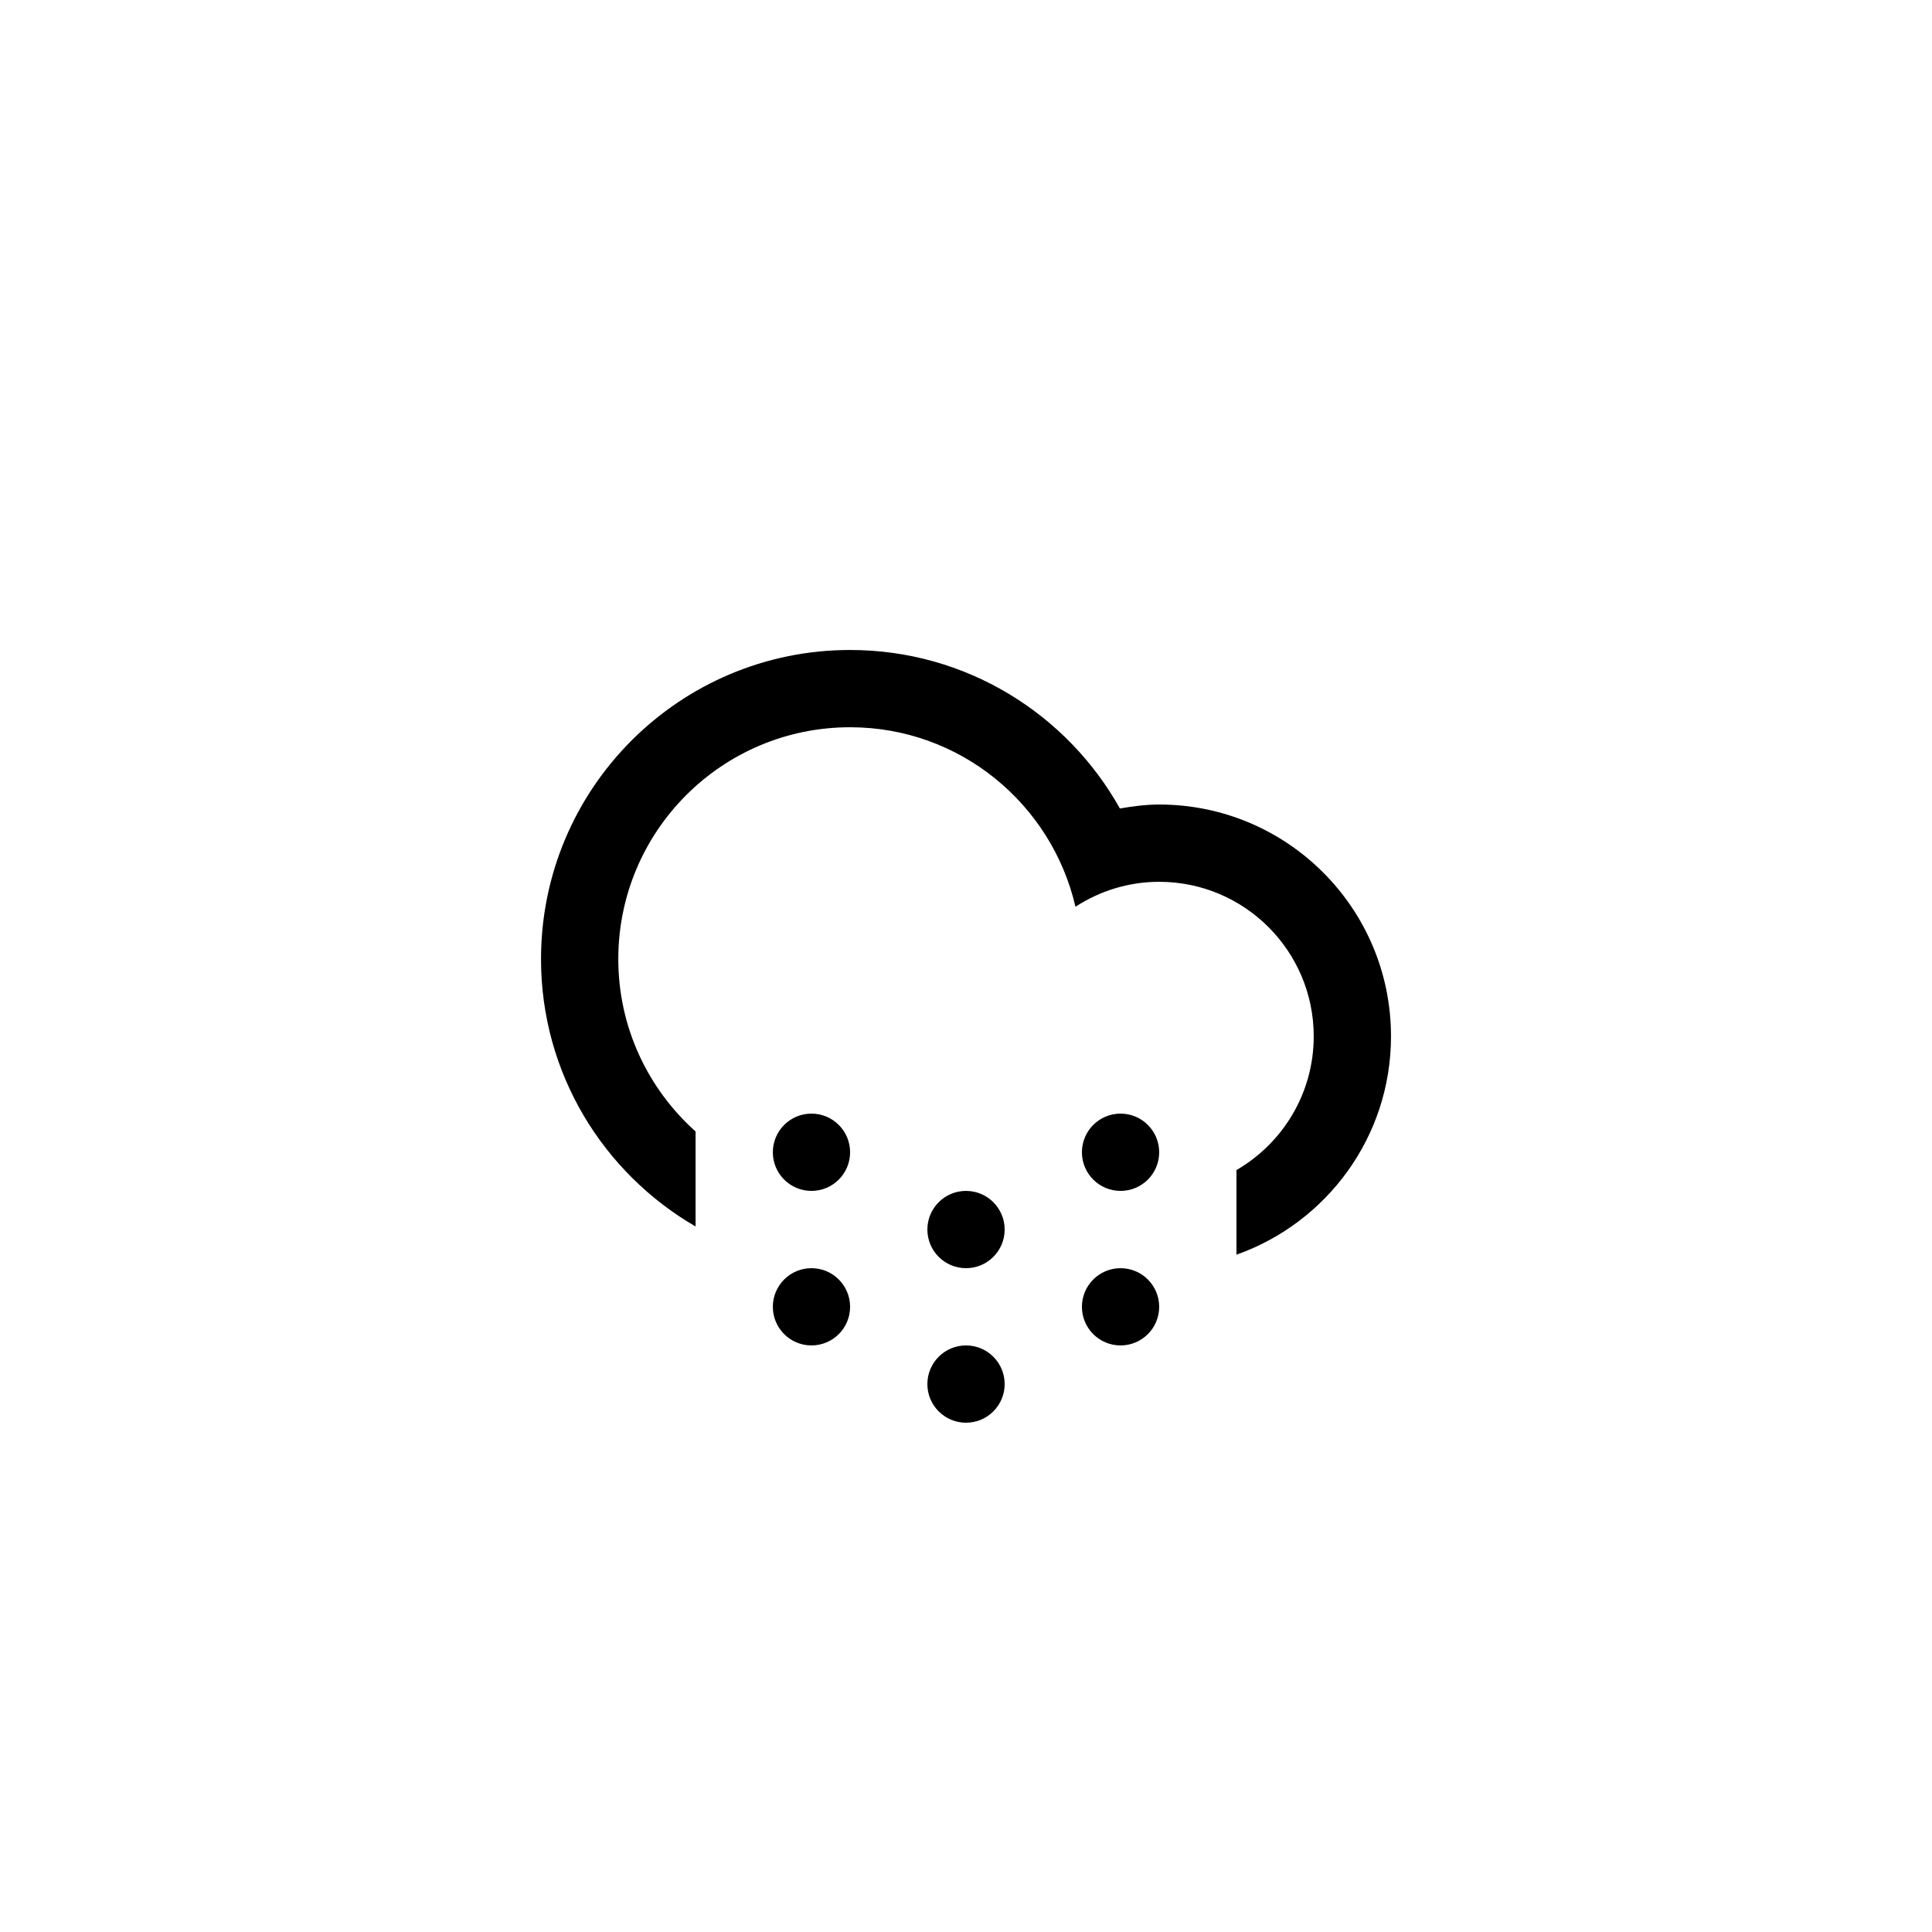
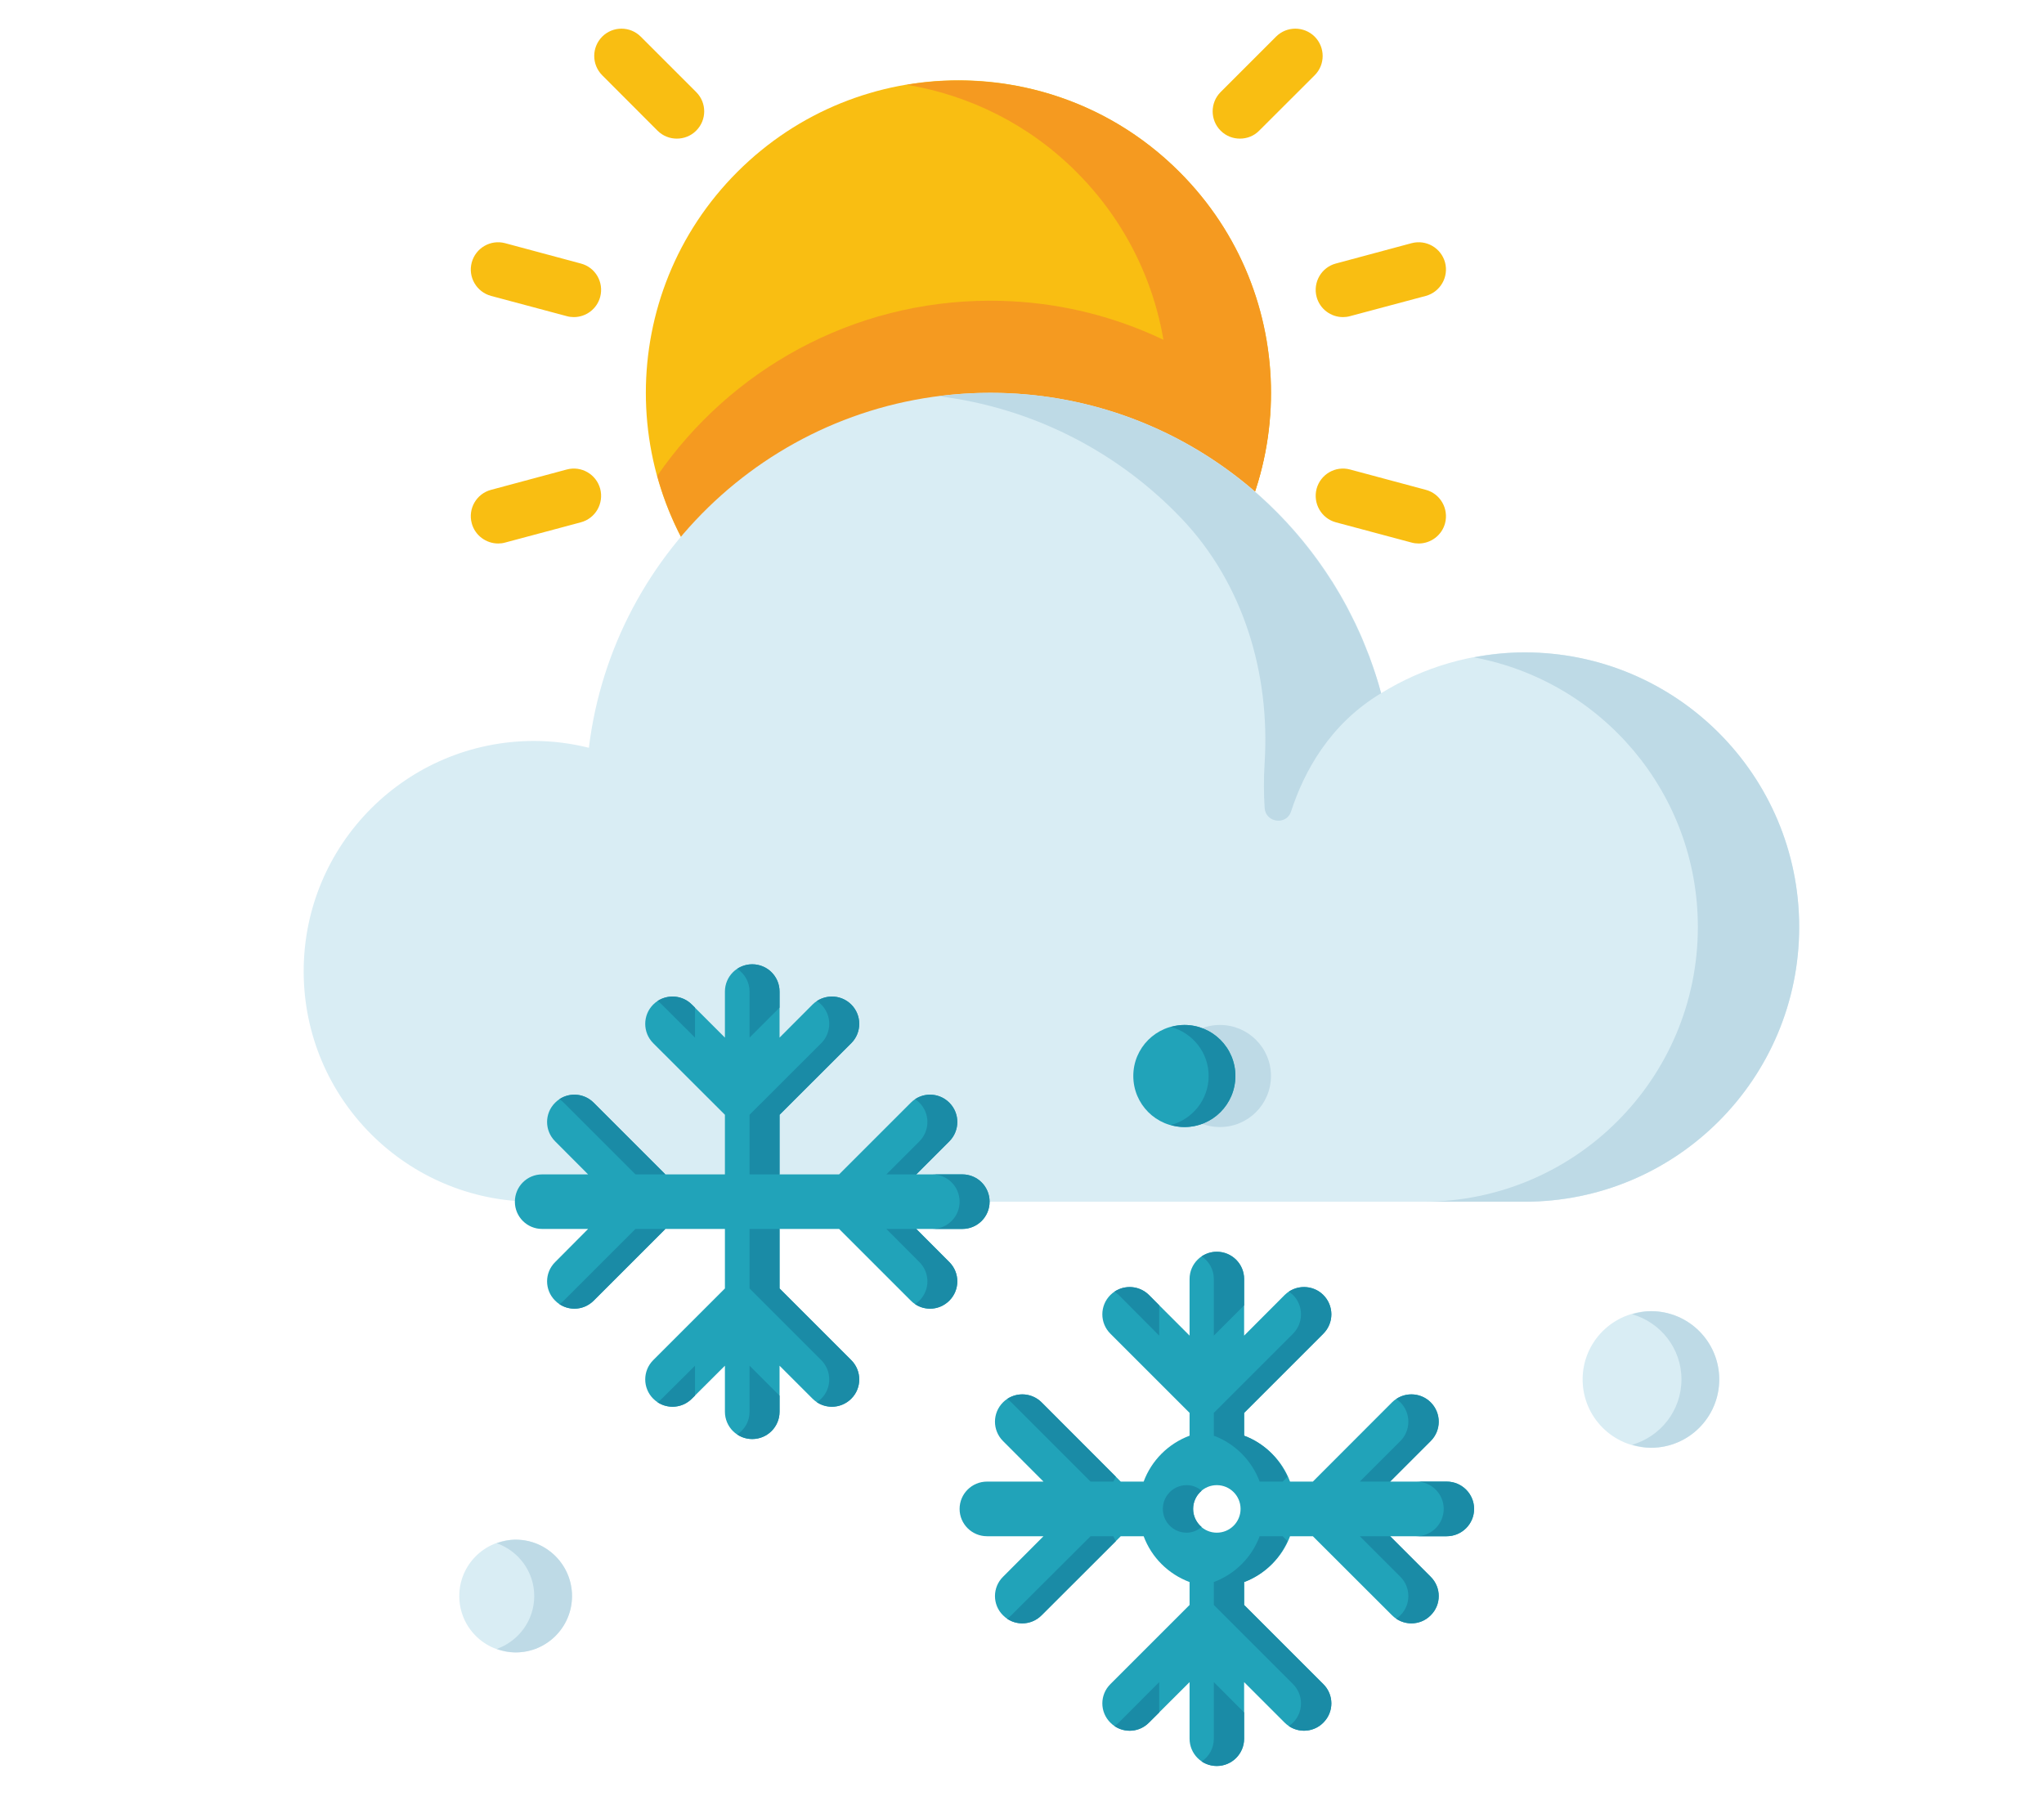
- <svg xmlns="http://www.w3.org/2000/svg" version="1.1" id="Layer_1" x="0px" y="0px" width="100px" height="100px" viewBox="0 0 100 100" enable-background="new 0 0 100 100" xml:space="preserve">
-   <path fill-rule="evenodd" clip-rule="evenodd" d="M63.999,64.943v-4.381c2.389-1.385,3.999-3.963,3.999-6.922  c0-4.416-3.581-7.998-7.999-7.998c-1.6,0-3.083,0.48-4.333,1.291c-1.231-5.317-5.974-9.291-11.665-9.291  c-6.627,0-11.998,5.373-11.998,12c0,3.549,1.55,6.729,4,8.924v4.916c-4.777-2.768-8-7.922-8-13.84  c0-8.836,7.163-15.999,15.998-15.999c6.004,0,11.229,3.312,13.965,8.204c0.664-0.113,1.337-0.205,2.033-0.205  c6.627,0,11.999,5.373,11.999,11.998C71.998,58.863,68.655,63.293,63.999,64.943z M42.001,57.641c1.105,0,2,0.896,2,2  c0,1.105-0.895,2-2,2c-1.104,0-1.999-0.895-1.999-2C40.002,58.537,40.897,57.641,42.001,57.641z M42.001,65.641c1.105,0,2,0.895,2,2  c0,1.104-0.895,1.998-2,1.998c-1.104,0-1.999-0.895-1.999-1.998C40.002,66.535,40.897,65.641,42.001,65.641z M50.001,61.641  c1.104,0,2,0.895,2,2c0,1.104-0.896,2-2,2c-1.105,0-2-0.896-2-2C48.001,62.535,48.896,61.641,50.001,61.641z M50.001,69.639  c1.104,0,2,0.896,2,2c0,1.105-0.896,2-2,2c-1.105,0-2-0.895-2-2C48.001,70.535,48.896,69.639,50.001,69.639z M57.999,57.641  c1.105,0,2,0.896,2,2c0,1.105-0.895,2-2,2c-1.104,0-1.999-0.895-1.999-2C56,58.537,56.896,57.641,57.999,57.641z M57.999,65.641  c1.105,0,2,0.895,2,2c0,1.104-0.895,1.998-2,1.998c-1.104,0-1.999-0.895-1.999-1.998C56,66.535,56.896,65.641,57.999,65.641z" />
+ <svg xmlns="http://www.w3.org/2000/svg" width="100%" height="100%" viewBox="0 0 872 766" version="1.1" xml:space="preserve" style="fill-rule:evenodd;clip-rule:evenodd;stroke-linejoin:round;stroke-miterlimit:2;">
+   <g transform="matrix(1,0,0,1,-7724.04,-3670.95)">
+     <g id="_23" transform="matrix(0.714264,0,0,0.683311,4803.07,3540.38)">
+       <rect x="4089.49" y="191.094" width="1220.26" height="1120.61" style="fill:none;" />
+       <g transform="matrix(57.2584,0,0,59.8521,-1350.42,-4175.29)">
+         <path d="M102.698,74.746C101.425,76.019 101.425,78.083 102.698,79.357C103.972,80.63 106.036,80.63 107.309,79.357C108.583,78.083 108.583,76.019 107.309,74.746C106.036,73.472 103.972,73.472 102.698,74.746Z" style="fill:rgb(249,190,18);fill-rule:nonzero;" />
+       </g>
+       <g transform="matrix(57.2584,0,0,59.8521,-1350.42,-4175.29)">
+         <path d="M108.254,77.267C107.496,76.54 106.47,76.09 105.336,76.09C103.894,76.09 102.623,76.814 101.862,77.917C102.007,78.445 102.284,78.943 102.698,79.357C103.972,80.63 106.036,80.63 107.309,79.357C107.891,78.775 108.204,78.028 108.254,77.267Z" style="fill:rgb(245,154,32);fill-rule:nonzero;" />
+       </g>
+       <g transform="matrix(57.2584,0,0,59.8521,-1350.42,-4175.29)">
+         <path d="M107.309,74.746C106.535,73.971 105.47,73.671 104.466,73.837C105.113,73.946 105.735,74.246 106.234,74.746C107.508,76.019 107.508,78.083 106.234,79.357C105.735,79.857 105.113,80.157 104.466,80.265C105.47,80.432 106.535,80.131 107.309,79.357C108.583,78.083 108.583,76.019 107.309,74.746Z" style="fill:rgb(245,154,32);fill-rule:nonzero;" />
+       </g>
+       <g transform="matrix(57.2584,0,0,59.8521,-1350.42,-4175.29)">
+         <path d="M102.066,74.399C101.994,74.399 101.921,74.372 101.865,74.316L101.288,73.738C101.177,73.626 101.177,73.447 101.288,73.335C101.399,73.224 101.579,73.224 101.69,73.335L102.268,73.913C102.38,74.024 102.38,74.205 102.268,74.316C102.213,74.372 102.139,74.399 102.066,74.399Z" style="fill:rgb(249,190,18);fill-rule:nonzero;" />
+       </g>
+       <g transform="matrix(57.2584,0,0,59.8521,-1350.42,-4175.29)">
+         <path d="M100.992,76.261C100.968,76.261 100.943,76.258 100.918,76.251L100.129,76.04C99.977,75.999 99.886,75.843 99.927,75.691C99.968,75.54 100.123,75.449 100.276,75.49L101.065,75.702C101.218,75.742 101.307,75.898 101.267,76.05C101.233,76.177 101.118,76.261 100.992,76.261Z" style="fill:rgb(249,190,18);fill-rule:nonzero;" />
+       </g>
+       <g transform="matrix(57.2584,0,0,59.8521,-1350.42,-4175.29)">
+         <path d="M100.203,78.623C100.077,78.623 99.961,78.539 99.927,78.412C99.886,78.259 99.977,78.103 100.129,78.063L100.918,77.851C101.071,77.81 101.226,77.901 101.267,78.052C101.307,78.205 101.218,78.361 101.065,78.402L100.276,78.613C100.252,78.62 100.226,78.623 100.203,78.623Z" style="fill:rgb(249,190,18);fill-rule:nonzero;" />
+       </g>
+       <g transform="matrix(57.2584,0,0,59.8521,-1350.42,-4175.29)">
+         <path d="M108.518,80.851C108.445,80.851 108.372,80.823 108.317,80.767L107.739,80.19C107.628,80.079 107.628,79.898 107.739,79.787C107.85,79.675 108.03,79.675 108.141,79.787L108.72,80.365C108.831,80.476 108.831,80.656 108.72,80.767C108.664,80.823 108.591,80.851 108.518,80.851Z" style="fill:rgb(249,190,18);fill-rule:nonzero;" />
+       </g>
+       <g transform="matrix(57.2584,0,0,59.8521,-1350.42,-4175.29)">
+         <path d="M107.94,74.399C107.867,74.399 107.795,74.372 107.739,74.316C107.628,74.205 107.628,74.024 107.739,73.913L108.317,73.335C108.428,73.224 108.608,73.224 108.72,73.335C108.831,73.447 108.831,73.627 108.72,73.738L108.141,74.316C108.086,74.372 108.014,74.399 107.94,74.399Z" style="fill:rgb(249,190,18);fill-rule:nonzero;" />
+       </g>
+       <g transform="matrix(57.2584,0,0,59.8521,-1350.42,-4175.29)">
+         <path d="M101.489,80.851C101.416,80.851 101.344,80.823 101.288,80.767C101.177,80.656 101.177,80.476 101.288,80.365L101.865,79.787C101.976,79.675 102.157,79.675 102.268,79.787C102.38,79.898 102.38,80.079 102.268,80.19L101.69,80.767C101.635,80.823 101.562,80.851 101.489,80.851Z" style="fill:rgb(249,190,18);fill-rule:nonzero;" />
+       </g>
+       <g transform="matrix(57.2584,0,0,59.8521,-1350.42,-4175.29)">
+         <path d="M109.805,78.623C109.78,78.623 109.756,78.62 109.73,78.613L108.941,78.402C108.79,78.361 108.7,78.205 108.74,78.052C108.781,77.901 108.936,77.81 109.089,77.851L109.879,78.063C110.03,78.103 110.12,78.259 110.08,78.412C110.046,78.539 109.93,78.623 109.805,78.623Z" style="fill:rgb(249,190,18);fill-rule:nonzero;" />
+       </g>
+       <g transform="matrix(57.2584,0,0,59.8521,-1350.42,-4175.29)">
+         <path d="M109.015,76.261C108.889,76.261 108.774,76.177 108.74,76.05C108.7,75.898 108.79,75.742 108.941,75.702L109.73,75.49C109.884,75.449 110.039,75.54 110.08,75.691C110.12,75.843 110.03,75.999 109.879,76.04L109.089,76.251C109.064,76.258 109.04,76.261 109.015,76.261Z" style="fill:rgb(249,190,18);fill-rule:nonzero;" />
+       </g>
+       <g transform="matrix(57.2584,0,0,59.8521,-1350.42,-4175.29)">
+         <path d="M103.718,82.137C103.693,82.137 103.668,82.134 103.643,82.127C103.491,82.086 103.401,81.93 103.442,81.779L103.653,80.99C103.694,80.837 103.851,80.748 104.003,80.788C104.154,80.829 104.245,80.985 104.204,81.137L103.992,81.926C103.958,82.053 103.843,82.137 103.718,82.137Z" style="fill:rgb(249,190,18);fill-rule:nonzero;" />
+       </g>
+       <g transform="matrix(57.2584,0,0,59.8521,-1350.42,-4175.29)">
+         <path d="M106.29,82.137C106.164,82.137 106.049,82.053 106.014,81.926L105.804,81.137C105.763,80.985 105.852,80.829 106.005,80.788C106.158,80.747 106.313,80.837 106.353,80.99L106.565,81.779C106.606,81.93 106.515,82.086 106.364,82.127C106.339,82.134 106.314,82.137 106.29,82.137Z" style="fill:rgb(249,190,18);fill-rule:nonzero;" />
+       </g>
+       <g transform="matrix(57.2584,0,0,59.8521,-1350.42,-4175.29)">
+         <path d="M110.91,79.759C110.36,79.759 109.849,79.916 109.413,80.185C108.934,78.381 107.291,77.051 105.336,77.051C103.18,77.051 101.404,78.667 101.149,80.754C100.966,80.709 100.775,80.683 100.578,80.683C99.25,80.683 98.174,81.759 98.174,83.086C98.174,84.414 99.25,85.49 100.578,85.49L110.91,85.49C112.492,85.49 113.774,84.207 113.774,82.624C113.774,81.042 112.492,79.759 110.91,79.759Z" style="fill:rgb(217,237,244);fill-rule:nonzero;" />
+       </g>
+       <g transform="matrix(57.2584,0,0,59.8521,-1350.42,-4175.29)">
+         <path d="M109.295,79.816C109.284,79.787 109.271,79.759 109.26,79.73C109.236,79.67 109.213,79.609 109.185,79.55C109.158,79.488 109.127,79.426 109.096,79.366C109.081,79.336 109.067,79.307 109.052,79.279C109.01,79.201 108.965,79.123 108.918,79.048C108.912,79.039 108.907,79.029 108.901,79.019L108.9,79.02C108.153,77.837 106.838,77.051 105.336,77.051C105.152,77.051 104.972,77.064 104.796,77.086C105.789,77.208 106.675,77.674 107.331,78.362C107.976,79.04 108.256,79.976 108.198,80.911C108.187,81.08 108.189,81.238 108.198,81.382C108.208,81.537 108.427,81.566 108.474,81.418C108.609,81.002 108.878,80.506 109.413,80.185C109.38,80.059 109.339,79.937 109.294,79.816L109.295,79.816Z" style="fill:rgb(190,218,230);fill-rule:nonzero;" />
+       </g>
+       <g transform="matrix(57.2584,0,0,59.8521,-1350.42,-4175.29)">
+         <path d="M110.91,79.759C110.729,79.759 110.553,79.778 110.382,79.811C111.711,80.059 112.717,81.223 112.717,82.624C112.717,84.207 111.434,85.49 109.852,85.49L110.91,85.49C112.492,85.49 113.774,84.207 113.774,82.624C113.774,81.042 112.492,79.759 110.91,79.759Z" style="fill:rgb(190,218,230);fill-rule:nonzero;" />
+       </g>
+       <g transform="matrix(57.2584,0,0,59.8521,-1350.42,-4175.29)">
+         <path d="M108.264,84.178C108.264,84.473 108.026,84.711 107.732,84.711C107.438,84.711 107.199,84.473 107.199,84.178C107.199,83.884 107.438,83.646 107.732,83.646C108.026,83.646 108.264,83.884 108.264,84.178Z" style="fill:rgb(190,218,230);fill-rule:nonzero;" />
+       </g>
+       <g transform="matrix(57.2584,0,0,59.8521,-1350.42,-4175.29)">
+         <path d="M105.045,85.205L104.564,85.205L104.909,84.86C105.02,84.748 105.02,84.568 104.909,84.457C104.798,84.345 104.618,84.345 104.507,84.457L103.759,85.205L103.138,85.205L103.138,84.583L103.886,83.836C103.997,83.725 103.997,83.544 103.886,83.433C103.774,83.322 103.594,83.322 103.482,83.433L103.138,83.778L103.138,83.298C103.138,83.14 103.011,83.013 102.853,83.013C102.695,83.013 102.568,83.14 102.568,83.298L102.568,83.778L102.223,83.433C102.112,83.322 101.931,83.322 101.82,83.433C101.709,83.544 101.709,83.725 101.82,83.836L102.568,84.583L102.568,85.205L101.947,85.205L101.199,84.457C101.088,84.345 100.908,84.345 100.797,84.457C100.685,84.568 100.685,84.748 100.797,84.86L101.141,85.205L100.661,85.205C100.504,85.205 100.377,85.332 100.377,85.49C100.377,85.647 100.504,85.774 100.661,85.774L101.141,85.774L100.797,86.12C100.685,86.231 100.685,86.411 100.797,86.522C100.852,86.578 100.925,86.606 100.998,86.606C101.071,86.606 101.143,86.578 101.199,86.522L101.947,85.774L102.568,85.774L102.568,86.395L101.82,87.143C101.709,87.254 101.709,87.434 101.82,87.545C101.931,87.657 102.112,87.657 102.223,87.545L102.568,87.201L102.568,87.681C102.568,87.838 102.695,87.966 102.853,87.966C103.011,87.966 103.138,87.838 103.138,87.681L103.138,87.201L103.482,87.545C103.538,87.601 103.611,87.629 103.684,87.629C103.757,87.629 103.83,87.601 103.886,87.545C103.997,87.435 103.997,87.254 103.886,87.143L103.138,86.395L103.138,85.774L103.759,85.774L104.507,86.522C104.562,86.578 104.635,86.606 104.708,86.606C104.781,86.606 104.853,86.578 104.909,86.522C105.02,86.411 105.02,86.231 104.909,86.12L104.564,85.774L105.045,85.774C105.202,85.774 105.329,85.647 105.329,85.49C105.329,85.332 105.202,85.205 105.045,85.205Z" style="fill:rgb(33,163,185);fill-rule:nonzero;" />
+       </g>
+       <g transform="matrix(57.2584,0,0,59.8521,-1350.42,-4175.29)">
+         <path d="M102.825,83.298L102.825,83.778L103.138,83.465L103.138,83.298C103.138,83.14 103.011,83.013 102.853,83.013C102.795,83.013 102.741,83.031 102.696,83.06C102.774,83.111 102.825,83.199 102.825,83.298Z" style="fill:rgb(26,139,166);fill-rule:nonzero;" />
+       </g>
+       <g transform="matrix(57.2584,0,0,59.8521,-1350.42,-4175.29)">
+         <path d="M100.887,84.457L101.635,85.205L101.947,85.205L101.199,84.457C101.102,84.36 100.952,84.347 100.842,84.42C100.857,84.43 100.873,84.443 100.887,84.457Z" style="fill:rgb(26,139,166);fill-rule:nonzero;" />
+       </g>
+       <g transform="matrix(57.2584,0,0,59.8521,-1350.42,-4175.29)">
+         <path d="M101.91,83.433L102.256,83.778L102.256,83.465L102.223,83.433C102.126,83.335 101.975,83.324 101.865,83.396C101.882,83.407 101.896,83.419 101.91,83.433Z" style="fill:rgb(26,139,166);fill-rule:nonzero;" />
+       </g>
+       <g transform="matrix(57.2584,0,0,59.8521,-1350.42,-4175.29)">
+         <path d="M104.597,84.457C104.708,84.568 104.708,84.748 104.597,84.86L104.252,85.205L104.564,85.205L104.909,84.86C105.02,84.748 105.02,84.568 104.909,84.457C104.812,84.36 104.662,84.347 104.552,84.42C104.567,84.431 104.583,84.443 104.597,84.457Z" style="fill:rgb(26,139,166);fill-rule:nonzero;" />
+       </g>
+       <g transform="matrix(57.2584,0,0,59.8521,-1350.42,-4175.29)">
+         <path d="M103.573,83.433C103.684,83.544 103.684,83.725 103.573,83.836L102.825,84.583L102.825,85.205L103.138,85.205L103.138,84.583L103.886,83.836C103.997,83.725 103.997,83.544 103.886,83.433C103.788,83.335 103.639,83.324 103.527,83.396C103.544,83.407 103.558,83.419 103.573,83.433Z" style="fill:rgb(26,139,166);fill-rule:nonzero;" />
+       </g>
+       <g transform="matrix(57.2584,0,0,59.8521,-1350.42,-4175.29)">
+         <path d="M103.138,86.395L103.138,85.774L102.825,85.774L102.825,86.395L103.573,87.143C103.684,87.254 103.684,87.435 103.573,87.545C103.558,87.56 103.544,87.572 103.527,87.582C103.575,87.614 103.63,87.629 103.684,87.629C103.757,87.629 103.83,87.601 103.886,87.545C103.997,87.435 103.997,87.254 103.886,87.143L103.138,86.395Z" style="fill:rgb(26,139,166);fill-rule:nonzero;" />
+       </g>
+       <g transform="matrix(57.2584,0,0,59.8521,-1350.42,-4175.29)">
+         <path d="M105.045,85.205L104.731,85.205C104.889,85.205 105.016,85.332 105.016,85.49C105.016,85.647 104.889,85.774 104.731,85.774L105.045,85.774C105.202,85.774 105.329,85.647 105.329,85.49C105.329,85.332 105.202,85.205 105.045,85.205Z" style="fill:rgb(26,139,166);fill-rule:nonzero;" />
+       </g>
+       <g transform="matrix(57.2584,0,0,59.8521,-1350.42,-4175.29)">
+         <path d="M104.564,85.774L104.252,85.774L104.597,86.12C104.708,86.231 104.708,86.411 104.597,86.522C104.583,86.536 104.567,86.548 104.552,86.559C104.598,86.59 104.653,86.606 104.708,86.606C104.781,86.606 104.853,86.578 104.909,86.522C105.02,86.411 105.02,86.231 104.909,86.12L104.564,85.774Z" style="fill:rgb(26,139,166);fill-rule:nonzero;" />
+       </g>
+       <g transform="matrix(57.2584,0,0,59.8521,-1350.42,-4175.29)">
+         <path d="M102.256,87.201L101.91,87.545C101.896,87.56 101.882,87.572 101.865,87.582C101.975,87.655 102.126,87.643 102.223,87.545L102.256,87.513L102.256,87.201Z" style="fill:rgb(26,139,166);fill-rule:nonzero;" />
+       </g>
+       <g transform="matrix(57.2584,0,0,59.8521,-1350.42,-4175.29)">
+         <path d="M102.825,87.201L102.825,87.681C102.825,87.781 102.774,87.868 102.696,87.918C102.741,87.949 102.795,87.966 102.853,87.966C103.011,87.966 103.138,87.838 103.138,87.681L103.138,87.514L102.825,87.201Z" style="fill:rgb(26,139,166);fill-rule:nonzero;" />
+       </g>
+       <g transform="matrix(57.2584,0,0,59.8521,-1350.42,-4175.29)">
+         <path d="M101.635,85.774L100.887,86.522C100.873,86.536 100.857,86.548 100.842,86.559C100.889,86.59 100.943,86.606 100.998,86.606C101.071,86.606 101.143,86.578 101.199,86.522L101.947,85.774L101.635,85.774Z" style="fill:rgb(26,139,166);fill-rule:nonzero;" />
+       </g>
+       <g transform="matrix(57.2584,0,0,59.8521,-1350.42,-4175.29)">
+         <path d="M107.893,84.178C107.893,84.473 107.655,84.711 107.361,84.711C107.066,84.711 106.828,84.473 106.828,84.178C106.828,83.884 107.066,83.646 107.361,83.646C107.655,83.646 107.893,83.884 107.893,84.178Z" style="fill:rgb(33,163,185);fill-rule:nonzero;" />
+       </g>
+       <g transform="matrix(57.2584,0,0,59.8521,-1350.42,-4175.29)">
+         <path d="M107.361,83.646C107.312,83.646 107.265,83.655 107.221,83.667C107.447,83.729 107.614,83.933 107.614,84.178C107.614,84.424 107.447,84.628 107.221,84.69C107.265,84.703 107.312,84.711 107.361,84.711C107.655,84.711 107.893,84.473 107.893,84.178C107.893,83.884 107.655,83.646 107.361,83.646Z" style="fill:rgb(26,139,166);fill-rule:nonzero;" />
+       </g>
+       <g transform="matrix(57.2584,0,0,59.8521,-1350.42,-4175.29)">
+         <path d="M100.386,89.016C100.06,89.016 99.797,89.28 99.797,89.604C99.797,89.929 100.06,90.192 100.386,90.192C100.71,90.192 100.973,89.929 100.973,89.604C100.973,89.28 100.71,89.016 100.386,89.016ZM112.94,87.344C112.94,87.738 112.622,88.057 112.228,88.057C111.835,88.057 111.515,87.738 111.515,87.344C111.515,86.951 111.835,86.632 112.228,86.632C112.622,86.632 112.94,86.951 112.94,87.344Z" style="fill:rgb(217,237,244);fill-rule:nonzero;" />
+       </g>
+       <g transform="matrix(57.2584,0,0,59.8521,-1350.42,-4175.29)">
+         <path d="M100.386,89.016C100.316,89.016 100.25,89.031 100.188,89.053C100.415,89.134 100.579,89.349 100.579,89.604C100.579,89.859 100.415,90.075 100.188,90.156C100.25,90.178 100.316,90.192 100.386,90.192C100.71,90.192 100.973,89.929 100.973,89.604C100.973,89.28 100.71,89.016 100.386,89.016Z" style="fill:rgb(190,218,230);fill-rule:nonzero;" />
+       </g>
+       <g transform="matrix(57.2584,0,0,59.8521,-1350.42,-4175.29)">
+         <path d="M112.228,86.632C112.159,86.632 112.094,86.645 112.031,86.664C112.328,86.749 112.546,87.02 112.546,87.344C112.546,87.668 112.328,87.94 112.031,88.026C112.094,88.043 112.159,88.057 112.228,88.057C112.622,88.057 112.94,87.738 112.94,87.344C112.94,86.951 112.622,86.632 112.228,86.632Z" style="fill:rgb(190,218,230);fill-rule:nonzero;" />
+       </g>
+       <g transform="matrix(57.2584,0,0,59.8521,-1350.42,-4175.29)">
+         <path d="M107.699,88.943C107.562,88.943 107.452,88.832 107.452,88.695C107.452,88.558 107.562,88.447 107.699,88.447C107.836,88.447 107.947,88.558 107.947,88.695C107.947,88.832 107.836,88.943 107.699,88.943ZM110.097,88.41L109.507,88.41L109.93,87.987C110.042,87.875 110.042,87.695 109.93,87.583C109.819,87.472 109.639,87.472 109.527,87.583L108.701,88.41L108.463,88.41C108.38,88.189 108.205,88.014 107.984,87.931L107.984,87.693L108.81,86.867C108.922,86.755 108.922,86.575 108.81,86.463C108.699,86.353 108.518,86.353 108.407,86.463L107.984,86.887L107.984,86.296C107.984,86.139 107.856,86.012 107.699,86.012C107.542,86.012 107.415,86.139 107.415,86.296L107.415,86.887L106.991,86.463C106.88,86.353 106.7,86.353 106.589,86.463C106.477,86.575 106.477,86.755 106.589,86.867L107.415,87.693L107.415,87.931C107.193,88.014 107.018,88.189 106.936,88.41L106.697,88.41L105.871,87.583C105.76,87.472 105.58,87.472 105.469,87.583C105.357,87.695 105.357,87.875 105.469,87.987L105.891,88.41L105.302,88.41C105.144,88.41 105.016,88.538 105.016,88.695C105.016,88.852 105.144,88.98 105.302,88.98L105.891,88.98L105.469,89.403C105.357,89.514 105.357,89.695 105.469,89.805C105.524,89.861 105.597,89.889 105.67,89.889C105.743,89.889 105.815,89.861 105.871,89.805L106.697,88.98L106.936,88.98C107.018,89.201 107.193,89.375 107.415,89.458L107.415,89.697L106.589,90.523C106.477,90.634 106.477,90.814 106.589,90.925C106.7,91.037 106.88,91.037 106.991,90.925L107.415,90.502L107.415,91.092C107.415,91.25 107.542,91.377 107.699,91.377C107.856,91.377 107.984,91.25 107.984,91.092L107.984,90.502L108.407,90.925C108.463,90.981 108.536,91.009 108.609,91.009C108.681,91.009 108.755,90.981 108.81,90.925C108.922,90.814 108.922,90.634 108.81,90.523L107.984,89.697L107.984,89.458C108.205,89.375 108.38,89.201 108.463,88.98L108.701,88.98L109.527,89.805C109.583,89.861 109.656,89.889 109.729,89.889C109.802,89.889 109.875,89.861 109.93,89.805C110.042,89.695 110.042,89.514 109.93,89.403L109.507,88.98L110.097,88.98C110.255,88.98 110.383,88.852 110.383,88.695C110.383,88.538 110.255,88.41 110.097,88.41Z" style="fill:rgb(33,163,185);fill-rule:nonzero;" />
+       </g>
+       <g transform="matrix(57.2584,0,0,59.8521,-1350.42,-4175.29)">
+         <path d="M106.676,86.463L107.098,86.887L107.098,86.571L106.991,86.463C106.893,86.366 106.743,86.354 106.632,86.428C106.647,86.439 106.662,86.451 106.676,86.463Z" style="fill:rgb(26,139,166);fill-rule:nonzero;" />
+       </g>
+       <g transform="matrix(57.2584,0,0,59.8521,-1350.42,-4175.29)">
+         <path d="M105.555,87.583L106.382,88.41L106.62,88.41C106.627,88.392 106.638,88.376 106.646,88.359L105.871,87.583C105.773,87.486 105.623,87.474 105.512,87.548C105.527,87.558 105.542,87.57 105.555,87.583Z" style="fill:rgb(26,139,166);fill-rule:nonzero;" />
+       </g>
+       <g transform="matrix(57.2584,0,0,59.8521,-1350.42,-4175.29)">
+         <path d="M109.614,87.583C109.725,87.695 109.725,87.875 109.614,87.987L109.191,88.41L109.507,88.41L109.93,87.987C110.042,87.875 110.042,87.695 109.93,87.583C109.833,87.486 109.681,87.474 109.571,87.548C109.586,87.558 109.6,87.57 109.614,87.583Z" style="fill:rgb(26,139,166);fill-rule:nonzero;" />
+       </g>
+       <g transform="matrix(57.2584,0,0,59.8521,-1350.42,-4175.29)">
+         <path d="M107.668,86.296L107.668,86.887L107.984,86.571L107.984,86.296C107.984,86.139 107.856,86.012 107.699,86.012C107.64,86.012 107.587,86.03 107.541,86.06C107.618,86.111 107.668,86.198 107.668,86.296Z" style="fill:rgb(26,139,166);fill-rule:nonzero;" />
+       </g>
+       <g transform="matrix(57.2584,0,0,59.8521,-1350.42,-4175.29)">
+         <path d="M108.494,86.463C108.605,86.575 108.605,86.755 108.494,86.867L107.668,87.693L107.668,87.931C107.889,88.014 108.064,88.189 108.146,88.41L108.386,88.41L108.436,88.359C108.347,88.163 108.187,88.007 107.984,87.931L107.984,87.693L108.81,86.867C108.922,86.755 108.922,86.575 108.81,86.463C108.713,86.366 108.561,86.354 108.451,86.428C108.466,86.439 108.48,86.451 108.494,86.463Z" style="fill:rgb(26,139,166);fill-rule:nonzero;" />
+       </g>
+       <g transform="matrix(57.2584,0,0,59.8521,-1350.42,-4175.29)">
+         <path d="M107.452,88.695C107.452,88.619 107.487,88.551 107.541,88.505C107.498,88.469 107.444,88.447 107.384,88.447C107.247,88.447 107.136,88.558 107.136,88.695C107.136,88.832 107.247,88.943 107.384,88.943C107.444,88.943 107.498,88.919 107.541,88.884C107.487,88.838 107.452,88.771 107.452,88.695Z" style="fill:rgb(26,139,166);fill-rule:nonzero;" />
+       </g>
+       <g transform="matrix(57.2584,0,0,59.8521,-1350.42,-4175.29)">
+         <path d="M106.62,88.98L106.382,88.98L105.555,89.805C105.542,89.819 105.527,89.831 105.512,89.841C105.559,89.873 105.614,89.889 105.67,89.889C105.743,89.889 105.815,89.861 105.871,89.805L106.646,89.031C106.638,89.013 106.627,88.998 106.62,88.98Z" style="fill:rgb(26,139,166);fill-rule:nonzero;" />
+       </g>
+       <g transform="matrix(57.2584,0,0,59.8521,-1350.42,-4175.29)">
+         <path d="M109.507,88.98L109.191,88.98L109.614,89.403C109.725,89.514 109.725,89.695 109.614,89.805C109.6,89.819 109.586,89.831 109.571,89.841C109.619,89.873 109.674,89.889 109.729,89.889C109.802,89.889 109.875,89.861 109.93,89.805C110.042,89.695 110.042,89.514 109.93,89.403L109.507,88.98Z" style="fill:rgb(26,139,166);fill-rule:nonzero;" />
+       </g>
+       <g transform="matrix(57.2584,0,0,59.8521,-1350.42,-4175.29)">
+         <path d="M107.098,90.502L106.676,90.925C106.662,90.939 106.647,90.951 106.632,90.961C106.743,91.036 106.893,91.024 106.991,90.925L107.098,90.819L107.098,90.502Z" style="fill:rgb(26,139,166);fill-rule:nonzero;" />
+       </g>
+       <g transform="matrix(57.2584,0,0,59.8521,-1350.42,-4175.29)">
+         <path d="M110.097,88.41L109.781,88.41C109.938,88.41 110.066,88.538 110.066,88.695C110.066,88.852 109.938,88.98 109.781,88.98L110.097,88.98C110.255,88.98 110.383,88.852 110.383,88.695C110.383,88.538 110.255,88.41 110.097,88.41Z" style="fill:rgb(26,139,166);fill-rule:nonzero;" />
+       </g>
+       <g transform="matrix(57.2584,0,0,59.8521,-1350.42,-4175.29)">
+         <path d="M107.668,90.502L107.668,91.092C107.668,91.192 107.618,91.279 107.541,91.33C107.587,91.36 107.64,91.377 107.699,91.377C107.856,91.377 107.984,91.25 107.984,91.092L107.984,90.819L107.668,90.502Z" style="fill:rgb(26,139,166);fill-rule:nonzero;" />
+       </g>
+       <g transform="matrix(57.2584,0,0,59.8521,-1350.42,-4175.29)">
+         <path d="M107.984,89.697L107.984,89.458C108.187,89.382 108.347,89.227 108.436,89.031L108.386,88.98L108.146,88.98C108.064,89.201 107.889,89.375 107.668,89.458L107.668,89.697L108.494,90.523C108.605,90.634 108.605,90.814 108.494,90.925C108.48,90.939 108.466,90.951 108.451,90.961C108.499,90.993 108.554,91.009 108.609,91.009C108.681,91.009 108.755,90.981 108.81,90.925C108.922,90.814 108.922,90.634 108.81,90.523L107.984,89.697Z" style="fill:rgb(26,139,166);fill-rule:nonzero;" />
+       </g>
+     </g>
+   </g>
</svg>
